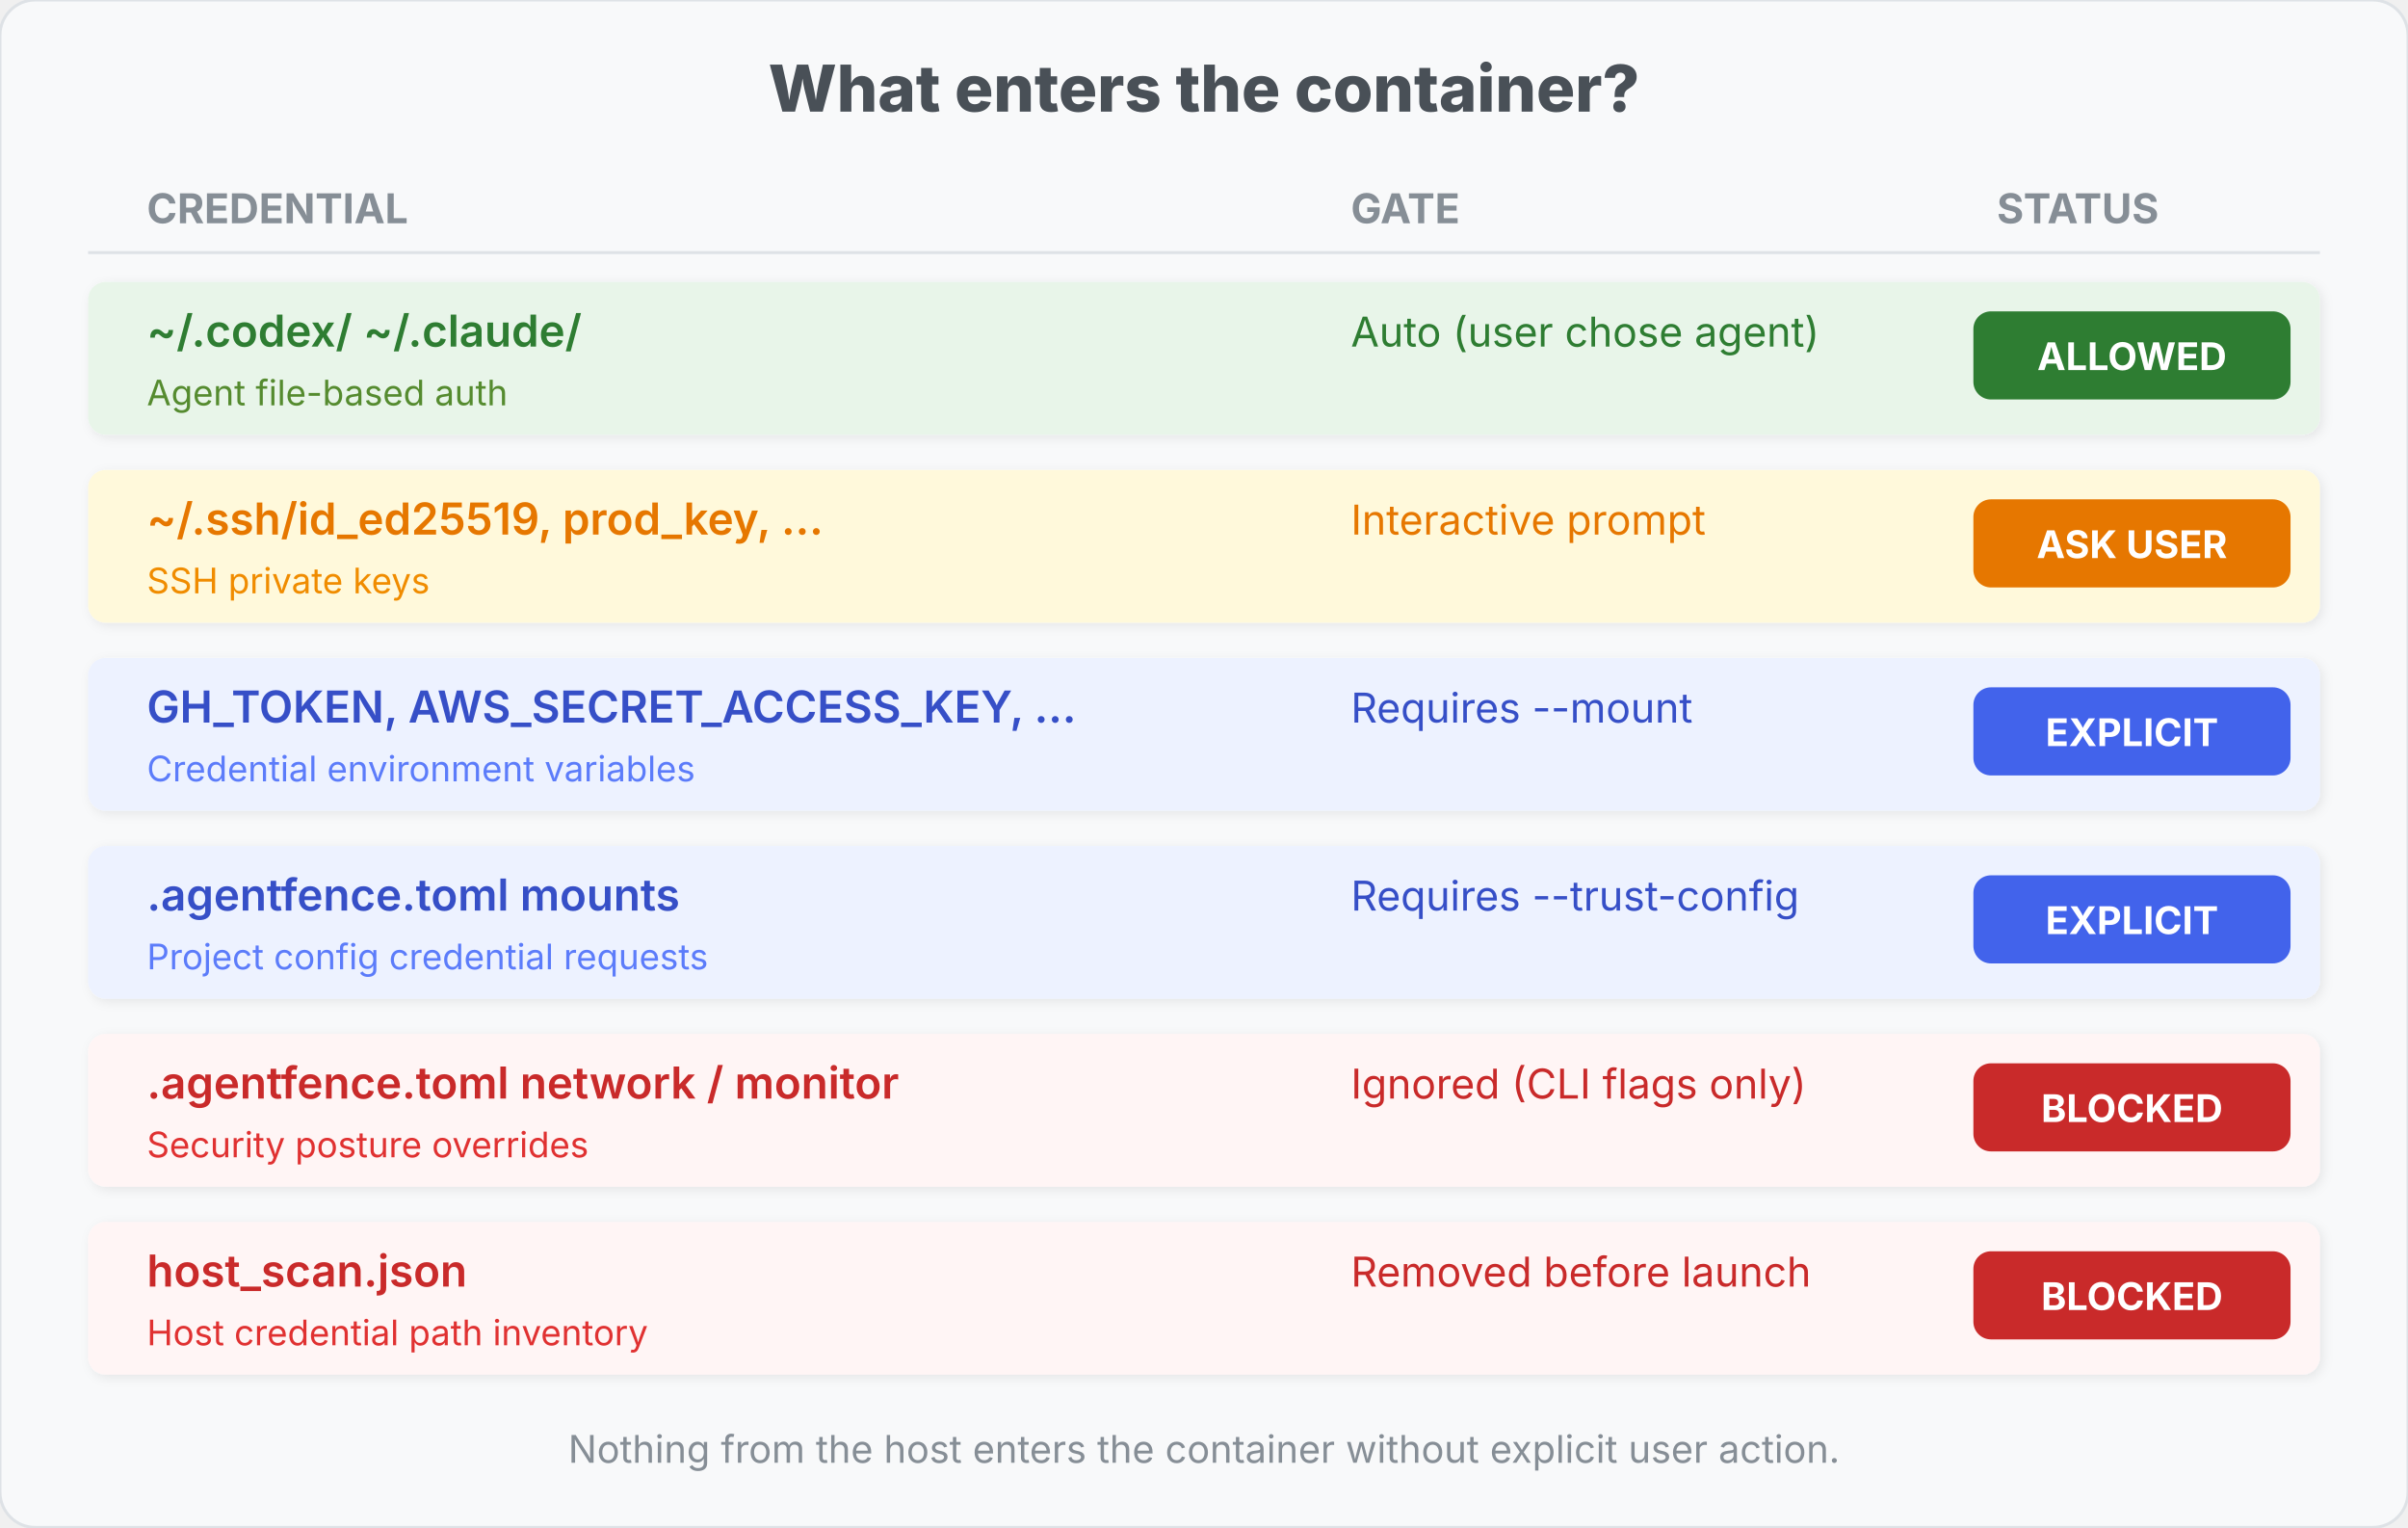
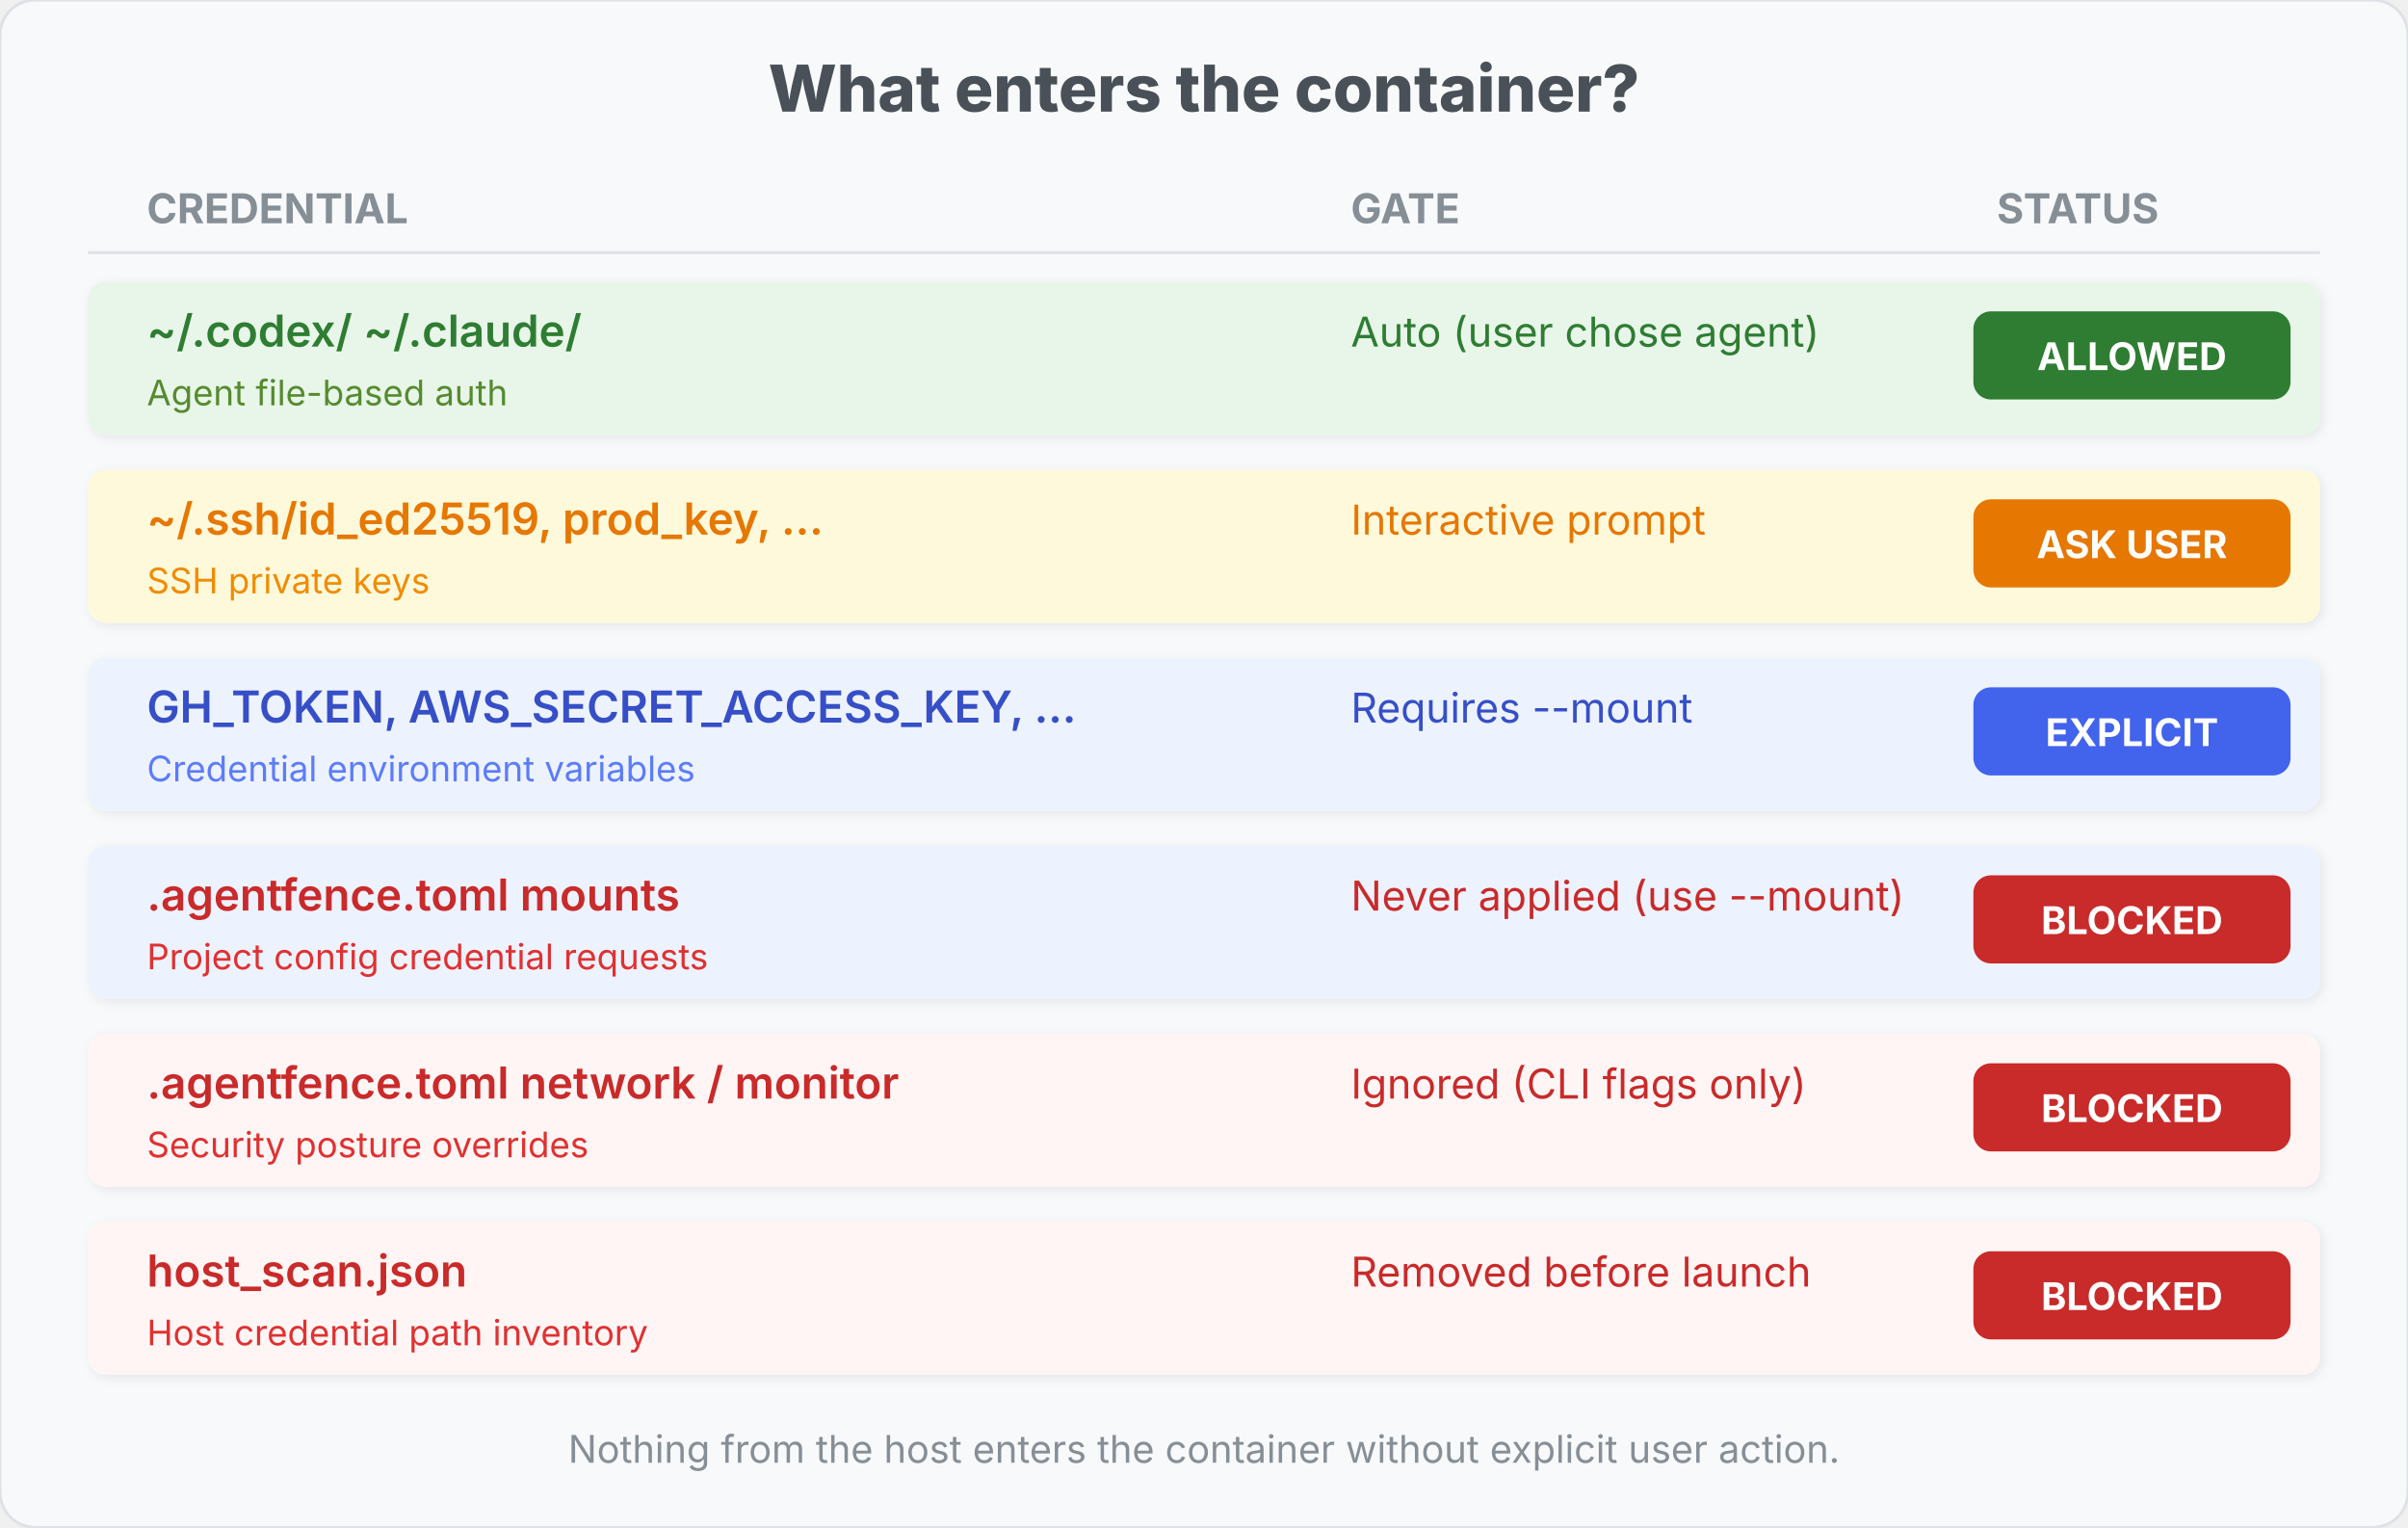
<svg xmlns="http://www.w3.org/2000/svg" viewBox="0 0 820 520" font-family="system-ui, -apple-system, sans-serif">
  <defs>
    <filter id="shadow">
      <feDropShadow dx="1" dy="1" stdDeviation="2" flood-opacity="0.08" />
    </filter>
  </defs>
  <rect x="0" y="0" width="820" height="520" rx="12" fill="#f8f9fa" stroke="#dee2e6" stroke-width="1" />
  <text x="410" y="38" font-size="22" font-weight="800" fill="#495057" text-anchor="middle">What enters the container?</text>
  <text x="50" y="76" font-size="14" font-weight="700" fill="#868e96">CREDENTIAL</text>
  <text x="460" y="76" font-size="14" font-weight="700" fill="#868e96">GATE</text>
  <text x="680" y="76" font-size="14" font-weight="700" fill="#868e96">STATUS</text>
  <line x1="30" y1="86" x2="790" y2="86" stroke="#dee2e6" stroke-width="1" />
  <rect x="30" y="96" width="760" height="52" rx="6" fill="#e8f5e9" filter="url(#shadow)" />
  <text x="50" y="118" font-size="15" font-weight="600" fill="#2e7d32">~/.codex/  ~/.claude/</text>
  <text x="50" y="138" font-size="12" fill="#558b2f">Agent file-based auth</text>
  <text x="460" y="118" font-size="14" fill="#2e7d32">Auto (user chose agent)</text>
  <rect x="672" y="106" width="108" height="30" rx="6" fill="#2e7d32" />
  <text x="726" y="126" font-size="13" font-weight="700" fill="#fff" text-anchor="middle">ALLOWED</text>
  <rect x="30" y="160" width="760" height="52" rx="6" fill="#fff9db" filter="url(#shadow)" />
  <text x="50" y="182" font-size="15" font-weight="600" fill="#e67700">~/.ssh/id_ed25519, prod_key, ...</text>
  <text x="50" y="202" font-size="12" fill="#f08c00">SSH private keys</text>
  <text x="460" y="182" font-size="14" fill="#e67700">Interactive prompt</text>
  <rect x="672" y="170" width="108" height="30" rx="6" fill="#e67700" />
  <text x="726" y="190" font-size="13" font-weight="700" fill="#fff" text-anchor="middle">ASK USER</text>
  <rect x="30" y="224" width="760" height="52" rx="6" fill="#edf2ff" filter="url(#shadow)" />
  <text x="50" y="246" font-size="15" font-weight="600" fill="#364fc7">GH_TOKEN, AWS_SECRET_ACCESS_KEY, ...</text>
  <text x="50" y="266" font-size="12" fill="#5c7cfa">Credential environment variables</text>
  <text x="460" y="246" font-size="14" fill="#364fc7">Requires --mount</text>
  <rect x="672" y="234" width="108" height="30" rx="6" fill="#4263eb" />
  <text x="726" y="254" font-size="13" font-weight="700" fill="#fff" text-anchor="middle">EXPLICIT</text>
  <rect x="30" y="288" width="760" height="52" rx="6" fill="#edf2ff" filter="url(#shadow)" />
-   <text x="50" y="310" font-size="15" font-weight="600" fill="#364fc7">.agentfence.toml mounts</text>
-   <text x="50" y="330" font-size="12" fill="#5c7cfa">Project config credential requests</text>
-   <text x="460" y="310" font-size="14" fill="#364fc7">Requires --trust-config</text>
-   <rect x="672" y="298" width="108" height="30" rx="6" fill="#4263eb" />
-   <text x="726" y="318" font-size="13" font-weight="700" fill="#fff" text-anchor="middle">EXPLICIT</text>
+   <text x="50" y="310" font-size="15" font-weight="600" fill="#c92a2a">.agentfence.toml mounts</text>
+   <text x="50" y="330" font-size="12" fill="#e03131">Project config credential requests</text>
+   <text x="460" y="310" font-size="14" fill="#c92a2a">Never applied (use --mount)</text>
+   <rect x="672" y="298" width="108" height="30" rx="6" fill="#c92a2a" />
+   <text x="726" y="318" font-size="13" font-weight="700" fill="#fff" text-anchor="middle">BLOCKED</text>
  <rect x="30" y="352" width="760" height="52" rx="6" fill="#fff5f5" filter="url(#shadow)" />
  <text x="50" y="374" font-size="15" font-weight="600" fill="#c92a2a">.agentfence.toml network / monitor</text>
  <text x="50" y="394" font-size="12" fill="#e03131">Security posture overrides</text>
  <text x="460" y="374" font-size="14" fill="#c92a2a">Ignored (CLI flags only)</text>
  <rect x="672" y="362" width="108" height="30" rx="6" fill="#c92a2a" />
  <text x="726" y="382" font-size="13" font-weight="700" fill="#fff" text-anchor="middle">BLOCKED</text>
  <rect x="30" y="416" width="760" height="52" rx="6" fill="#fff5f5" filter="url(#shadow)" />
  <text x="50" y="438" font-size="15" font-weight="600" fill="#c92a2a">host_scan.json</text>
  <text x="50" y="458" font-size="12" fill="#e03131">Host credential path inventory</text>
  <text x="460" y="438" font-size="14" fill="#c92a2a">Removed before launch</text>
  <rect x="672" y="426" width="108" height="30" rx="6" fill="#c92a2a" />
  <text x="726" y="446" font-size="13" font-weight="700" fill="#fff" text-anchor="middle">BLOCKED</text>
  <text x="410" y="498" font-size="13" fill="#868e96" text-anchor="middle">Nothing from the host enters the container without explicit user action.</text>
</svg>
